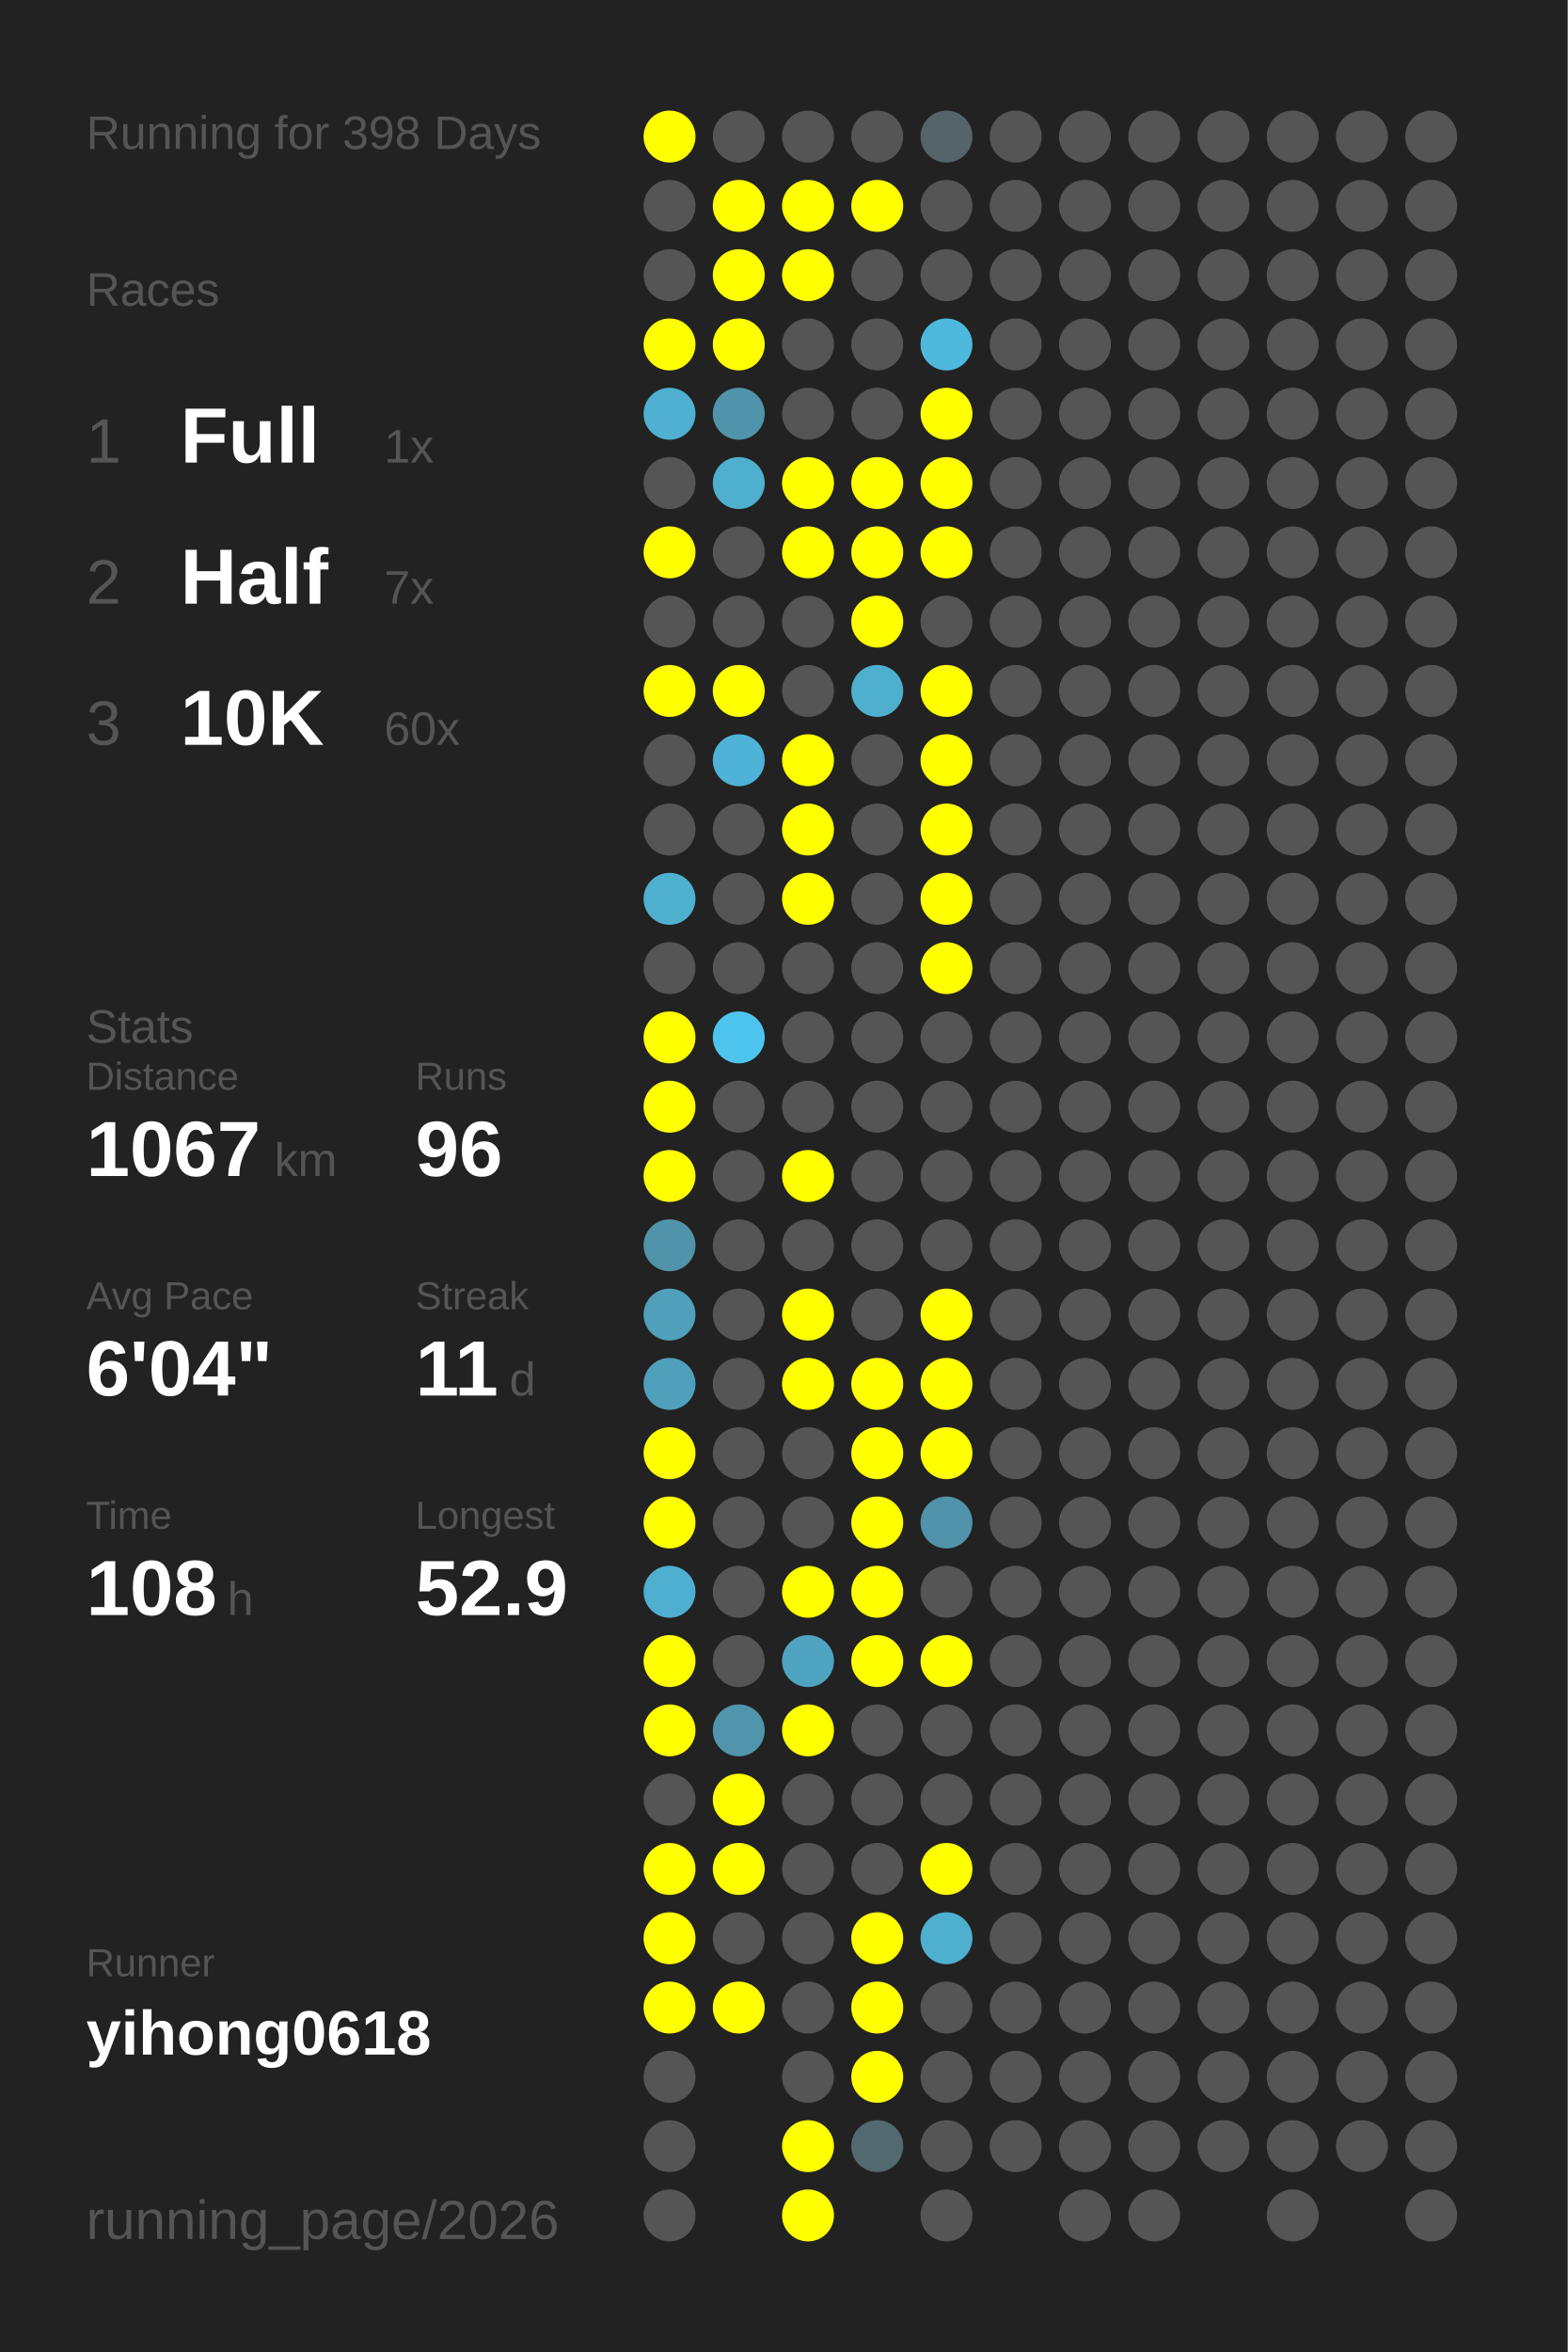
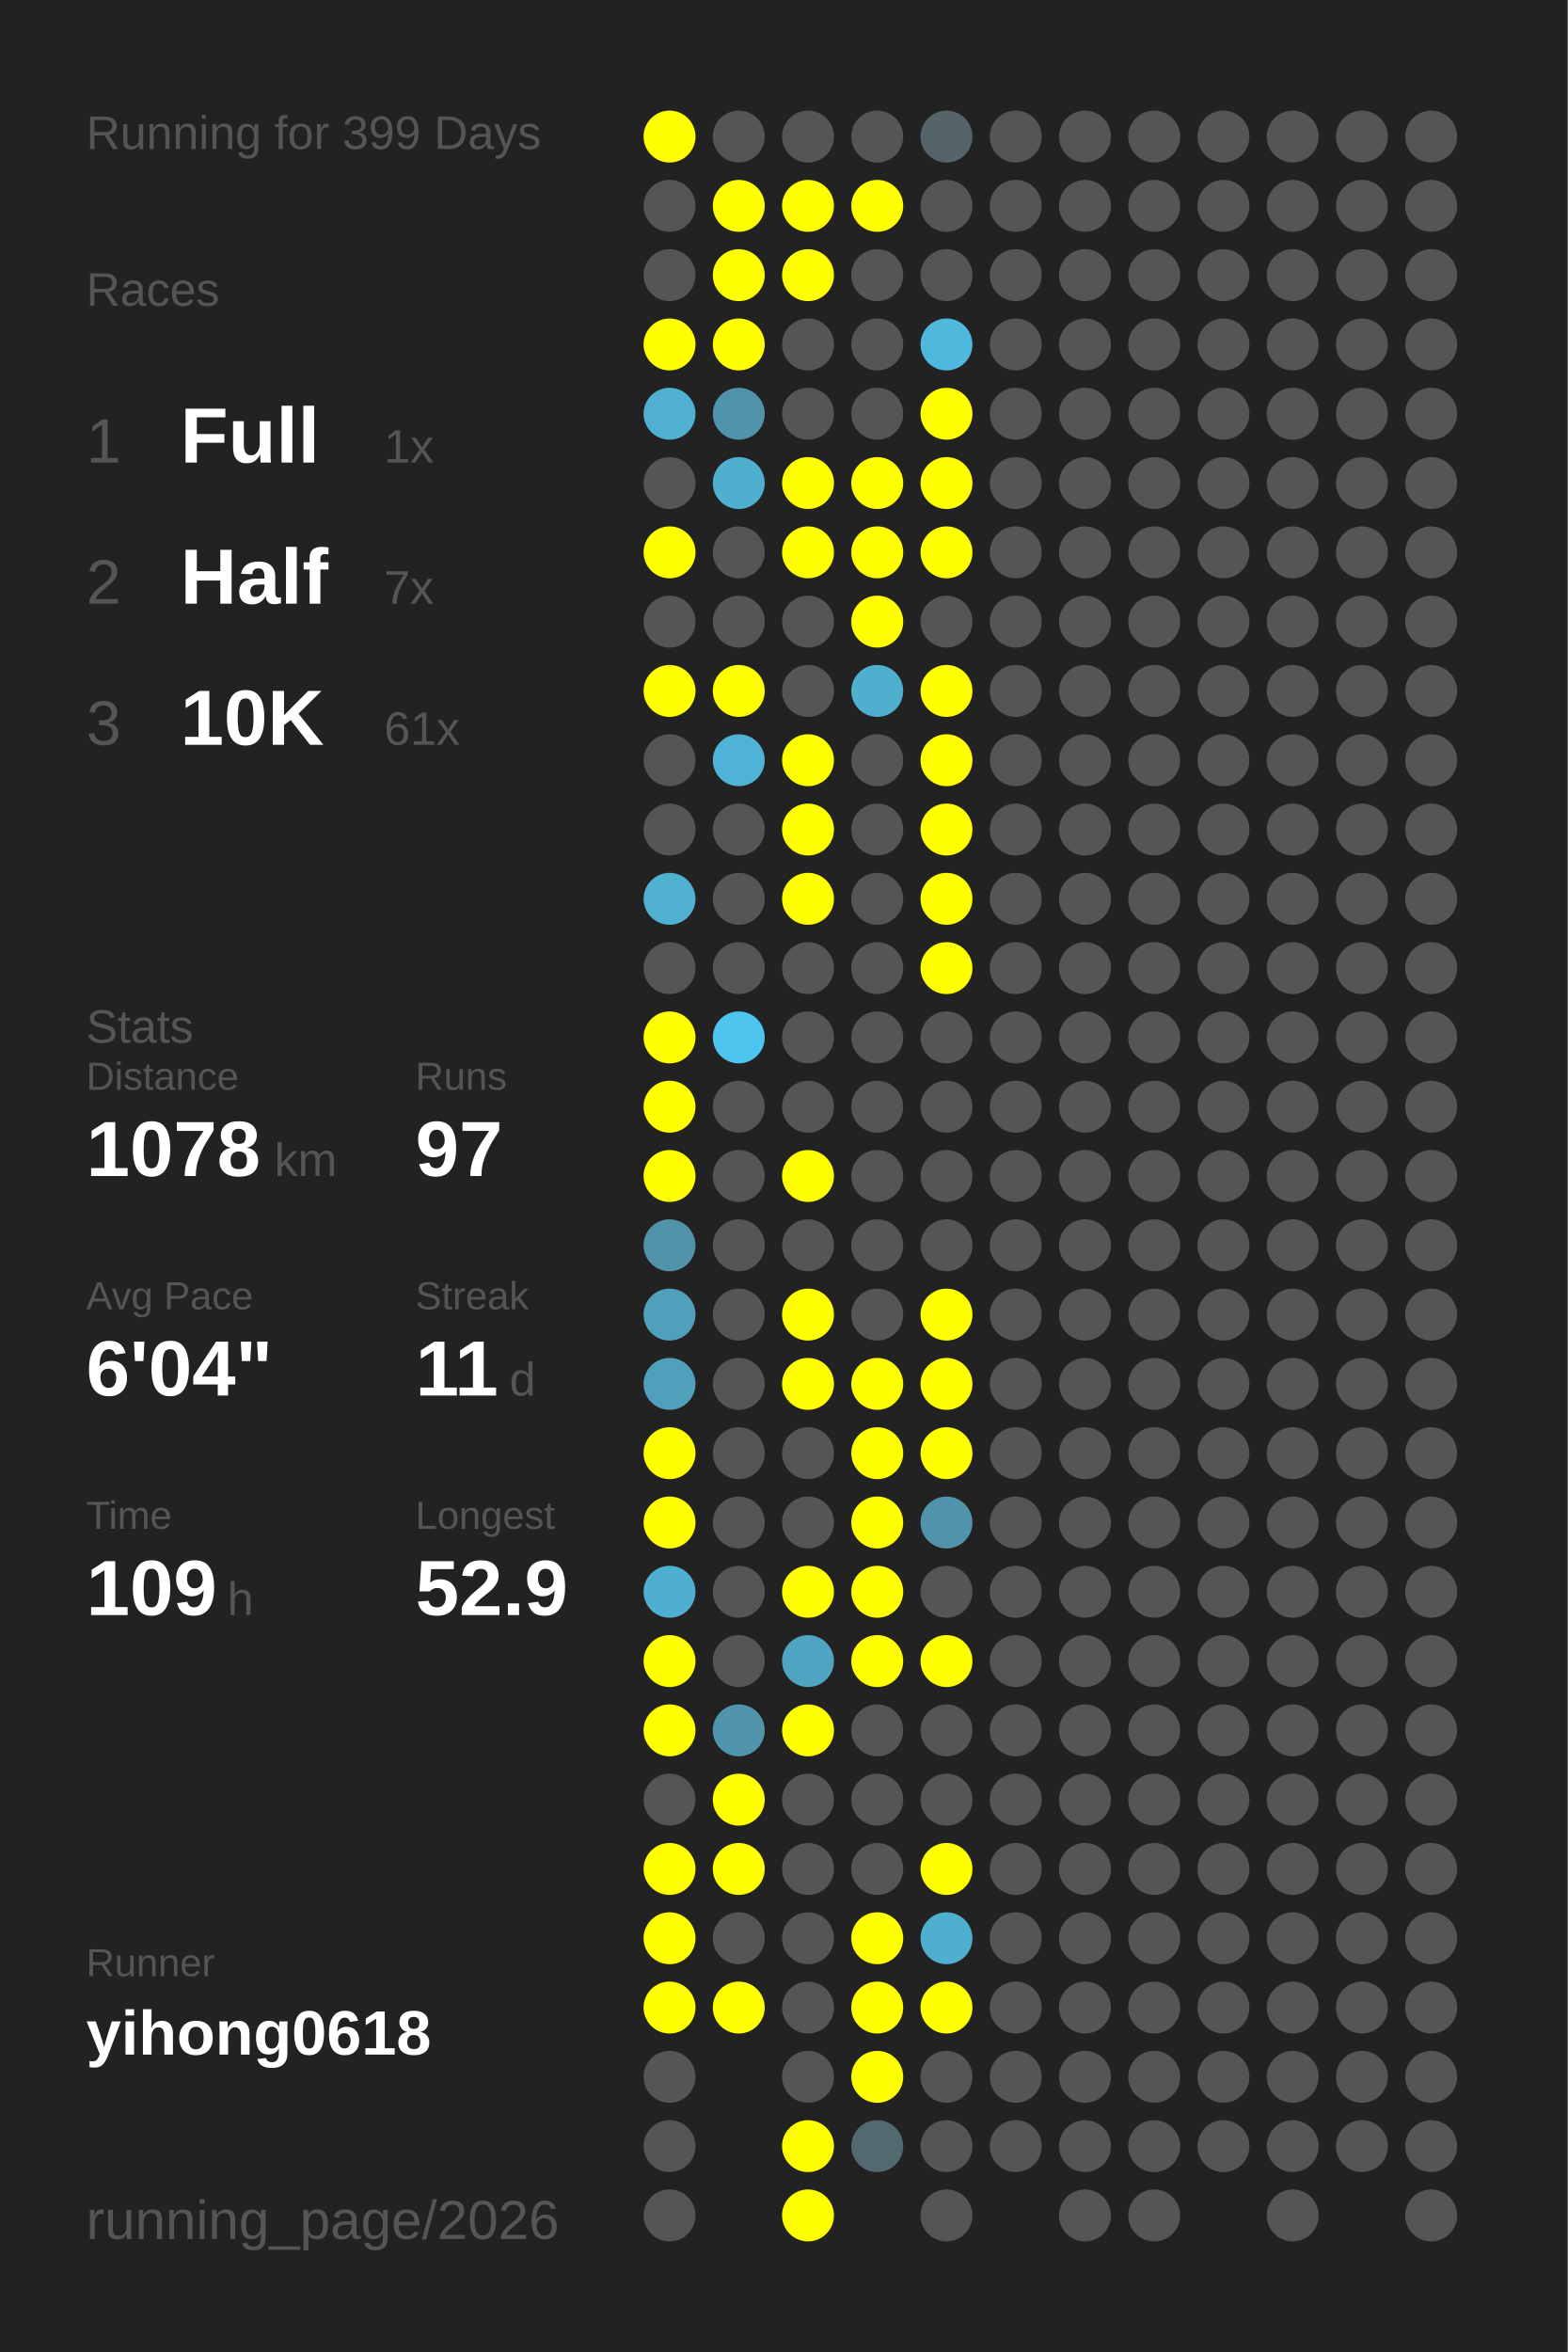
<svg xmlns="http://www.w3.org/2000/svg" baseProfile="full" height="300mm" version="1.1" viewBox="0,0,200,300" width="200mm">
  <defs />
  <rect fill="#222222" height="300" width="200" x="0" y="0" />
-   <text fill="#555555" style="font-size:6px; font-family:Arial;" x="11" y="19">Running for 398 Days</text>
+   <text fill="#555555" style="font-size:6px; font-family:Arial;" x="11" y="19">Running for 399 Days</text>
  <text fill="#555555" style="font-size:6px; font-family:Arial;" x="11" y="39">Races</text>
  <text fill="#555555" style="font-size:8px; font-family:Arial;" x="11" y="59">1</text>
  <text fill="#FFFFFF" style="font-size:10px; font-family:Arial; font-weight:bold;" x="23" y="59">Full</text>
  <text fill="#555555" style="font-size:6px; font-family:Arial;" x="49" y="59">1x</text>
  <text fill="#555555" style="font-size:8px; font-family:Arial;" x="11" y="77">2</text>
  <text fill="#FFFFFF" style="font-size:10px; font-family:Arial; font-weight:bold;" x="23" y="77">Half</text>
  <text fill="#555555" style="font-size:6px; font-family:Arial;" x="49" y="77">7x</text>
  <text fill="#555555" style="font-size:8px; font-family:Arial;" x="11" y="95">3</text>
  <text fill="#FFFFFF" style="font-size:10px; font-family:Arial; font-weight:bold;" x="23" y="95">10K</text>
-   <text fill="#555555" style="font-size:6px; font-family:Arial;" x="49" y="95">60x</text>
+   <text fill="#555555" style="font-size:6px; font-family:Arial;" x="49" y="95">61x</text>
  <text fill="#555555" style="font-size:6px; font-family:Arial;" x="11" y="133">Stats</text>
  <text fill="#555555" style="font-size:5px; font-family:Arial;" x="11" y="139">Distance</text>
-   <text fill="#FFFFFF" style="font-size:10px; font-family:Arial; font-weight:bold;" x="11" y="150">1067</text>
+   <text fill="#FFFFFF" style="font-size:10px; font-family:Arial; font-weight:bold;" x="11" y="150">1078</text>
  <text fill="#555555" style="font-size:6px; font-family:Arial;" x="35" y="150">km</text>
  <text fill="#555555" style="font-size:5px; font-family:Arial;" x="53" y="139">Runs</text>
-   <text fill="#FFFFFF" style="font-size:10px; font-family:Arial; font-weight:bold;" x="53" y="150">96</text>
+   <text fill="#FFFFFF" style="font-size:10px; font-family:Arial; font-weight:bold;" x="53" y="150">97</text>
  <text fill="#555555" style="font-size:5px; font-family:Arial;" x="11" y="167">Avg Pace</text>
  <text fill="#FFFFFF" style="font-size:10px; font-family:Arial; font-weight:bold;" x="11" y="178">6'04"</text>
  <text fill="#555555" style="font-size:5px; font-family:Arial;" x="53" y="167">Streak</text>
  <text fill="#FFFFFF" style="font-size:10px; font-family:Arial; font-weight:bold;" x="53" y="178">11</text>
  <text fill="#555555" style="font-size:6px; font-family:Arial;" x="65" y="178">d</text>
  <text fill="#555555" style="font-size:5px; font-family:Arial;" x="11" y="195">Time</text>
-   <text fill="#FFFFFF" style="font-size:10px; font-family:Arial; font-weight:bold;" x="11" y="206">108</text>
+   <text fill="#FFFFFF" style="font-size:10px; font-family:Arial; font-weight:bold;" x="11" y="206">109</text>
  <text fill="#555555" style="font-size:6px; font-family:Arial;" x="29" y="206">h</text>
  <text fill="#555555" style="font-size:5px; font-family:Arial;" x="53" y="195">Longest</text>
  <text fill="#FFFFFF" style="font-size:10px; font-family:Arial; font-weight:bold;" x="53" y="206">52.9</text>
  <text fill="#555555" style="font-size:5px; font-family:Arial;" x="11" y="252.065">Runner</text>
  <text fill="#FFFFFF" style="font-size:8px; font-family:Arial; font-weight:bold;" x="11" y="262.065">yihong0618</text>
  <text fill="#555555" style="font-size:7px; font-family:Arial;" x="11" y="285.581">running_page/2026</text>
  <circle cx="85.417" cy="17.419" fill="#FFFF00" r="3.312" />
  <circle cx="85.417" cy="26.258" fill="#555555" r="3.312" />
  <circle cx="85.417" cy="35.097" fill="#555555" r="3.312" />
  <circle cx="85.417" cy="43.935" fill="#FFFF00" r="3.312" />
  <circle cx="85.417" cy="52.774" fill="#4fb0d1" r="3.312" />
  <circle cx="85.417" cy="61.613" fill="#555555" r="3.312" />
  <circle cx="85.417" cy="70.452" fill="#FFFF00" r="3.312" />
  <circle cx="85.417" cy="79.29" fill="#555555" r="3.312" />
  <circle cx="85.417" cy="88.129" fill="#FFFF00" r="3.312" />
  <circle cx="85.417" cy="96.968" fill="#555555" r="3.312" />
  <circle cx="85.417" cy="105.806" fill="#555555" r="3.312" />
  <circle cx="85.417" cy="114.645" fill="#4fb0d0" r="3.312" />
  <circle cx="85.417" cy="123.484" fill="#555555" r="3.312" />
  <circle cx="85.417" cy="132.323" fill="#FFFF00" r="3.312" />
  <circle cx="85.417" cy="141.161" fill="#FFFF00" r="3.312" />
  <circle cx="85.417" cy="150" fill="#FFFF00" r="3.312" />
  <circle cx="85.417" cy="158.839" fill="#5193a9" r="3.312" />
  <circle cx="85.417" cy="167.677" fill="#50a0bb" r="3.312" />
  <circle cx="85.417" cy="176.516" fill="#50a0bc" r="3.312" />
  <circle cx="85.417" cy="185.355" fill="#FFFF00" r="3.312" />
  <circle cx="85.417" cy="194.194" fill="#FFFF00" r="3.312" />
  <circle cx="85.417" cy="203.032" fill="#4fafd0" r="3.312" />
  <circle cx="85.417" cy="211.871" fill="#FFFF00" r="3.312" />
  <circle cx="85.417" cy="220.71" fill="#FFFF00" r="3.312" />
  <circle cx="85.417" cy="229.548" fill="#555555" r="3.312" />
  <circle cx="85.417" cy="238.387" fill="#FFFF00" r="3.312" />
  <circle cx="85.417" cy="247.226" fill="#FFFF00" r="3.312" />
  <circle cx="85.417" cy="256.065" fill="#FFFF00" r="3.312" />
  <circle cx="85.417" cy="264.903" fill="#555555" r="3.312" />
  <circle cx="85.417" cy="273.742" fill="#555555" r="3.312" />
  <circle cx="85.417" cy="282.581" fill="#555555" r="3.312" />
  <circle cx="94.25" cy="17.419" fill="#555555" r="3.312" />
  <circle cx="94.25" cy="26.258" fill="#FFFF00" r="3.312" />
  <circle cx="94.25" cy="35.097" fill="#FFFF00" r="3.312" />
  <circle cx="94.25" cy="43.935" fill="#FFFF00" r="3.312" />
  <circle cx="94.25" cy="52.774" fill="#5094ab" r="3.312" />
  <circle cx="94.25" cy="61.613" fill="#4fafcf" r="3.312" />
  <circle cx="94.25" cy="70.452" fill="#555555" r="3.312" />
  <circle cx="94.25" cy="79.29" fill="#555555" r="3.312" />
  <circle cx="94.25" cy="88.129" fill="#FFFF00" r="3.312" />
  <circle cx="94.25" cy="96.968" fill="#4eb3d6" r="3.312" />
  <circle cx="94.25" cy="105.806" fill="#555555" r="3.312" />
  <circle cx="94.25" cy="114.645" fill="#555555" r="3.312" />
  <circle cx="94.25" cy="123.484" fill="#555555" r="3.312" />
  <circle cx="94.25" cy="132.323" fill="#4dc5ee" r="3.312" />
  <circle cx="94.25" cy="141.161" fill="#555555" r="3.312" />
  <circle cx="94.25" cy="150" fill="#555555" r="3.312" />
  <circle cx="94.25" cy="158.839" fill="#555555" r="3.312" />
  <circle cx="94.25" cy="167.677" fill="#555555" r="3.312" />
  <circle cx="94.25" cy="176.516" fill="#555555" r="3.312" />
  <circle cx="94.25" cy="185.355" fill="#555555" r="3.312" />
  <circle cx="94.25" cy="194.194" fill="#555555" r="3.312" />
  <circle cx="94.25" cy="203.032" fill="#555555" r="3.312" />
  <circle cx="94.25" cy="211.871" fill="#555555" r="3.312" />
  <circle cx="94.25" cy="220.71" fill="#5095ac" r="3.312" />
  <circle cx="94.25" cy="229.548" fill="#FFFF00" r="3.312" />
  <circle cx="94.25" cy="238.387" fill="#FFFF00" r="3.312" />
  <circle cx="94.25" cy="247.226" fill="#555555" r="3.312" />
  <circle cx="94.25" cy="256.065" fill="#FFFF00" r="3.312" />
  <circle cx="103.083" cy="17.419" fill="#555555" r="3.312" />
  <circle cx="103.083" cy="26.258" fill="#FFFF00" r="3.312" />
  <circle cx="103.083" cy="35.097" fill="#FFFF00" r="3.312" />
  <circle cx="103.083" cy="43.935" fill="#555555" r="3.312" />
  <circle cx="103.083" cy="52.774" fill="#555555" r="3.312" />
  <circle cx="103.083" cy="61.613" fill="#FFFF00" r="3.312" />
  <circle cx="103.083" cy="70.452" fill="#FFFF00" r="3.312" />
  <circle cx="103.083" cy="79.29" fill="#555555" r="3.312" />
  <circle cx="103.083" cy="88.129" fill="#555555" r="3.312" />
  <circle cx="103.083" cy="96.968" fill="#FFFF00" r="3.312" />
  <circle cx="103.083" cy="105.806" fill="#FFFF00" r="3.312" />
  <circle cx="103.083" cy="114.645" fill="#FFFF00" r="3.312" />
  <circle cx="103.083" cy="123.484" fill="#555555" r="3.312" />
  <circle cx="103.083" cy="132.323" fill="#555555" r="3.312" />
  <circle cx="103.083" cy="141.161" fill="#555555" r="3.312" />
  <circle cx="103.083" cy="150" fill="#FFFF00" r="3.312" />
  <circle cx="103.083" cy="158.839" fill="#555555" r="3.312" />
  <circle cx="103.083" cy="167.677" fill="#FFFF00" r="3.312" />
  <circle cx="103.083" cy="176.516" fill="#FFFF00" r="3.312" />
  <circle cx="103.083" cy="185.355" fill="#555555" r="3.312" />
  <circle cx="103.083" cy="194.194" fill="#555555" r="3.312" />
  <circle cx="103.083" cy="203.032" fill="#FFFF00" r="3.312" />
  <circle cx="103.083" cy="211.871" fill="#4fa4c1" r="3.312" />
  <circle cx="103.083" cy="220.71" fill="#FFFF00" r="3.312" />
  <circle cx="103.083" cy="229.548" fill="#555555" r="3.312" />
  <circle cx="103.083" cy="238.387" fill="#555555" r="3.312" />
  <circle cx="103.083" cy="247.226" fill="#555555" r="3.312" />
  <circle cx="103.083" cy="256.065" fill="#555555" r="3.312" />
  <circle cx="103.083" cy="264.903" fill="#555555" r="3.312" />
  <circle cx="103.083" cy="273.742" fill="#FFFF00" r="3.312" />
  <circle cx="103.083" cy="282.581" fill="#FFFF00" r="3.312" />
  <circle cx="111.917" cy="17.419" fill="#555555" r="3.312" />
  <circle cx="111.917" cy="26.258" fill="#FFFF00" r="3.312" />
  <circle cx="111.917" cy="35.097" fill="#555555" r="3.312" />
  <circle cx="111.917" cy="43.935" fill="#555555" r="3.312" />
  <circle cx="111.917" cy="52.774" fill="#555555" r="3.312" />
  <circle cx="111.917" cy="61.613" fill="#FFFF00" r="3.312" />
  <circle cx="111.917" cy="70.452" fill="#FFFF00" r="3.312" />
  <circle cx="111.917" cy="79.29" fill="#FFFF00" r="3.312" />
  <circle cx="111.917" cy="88.129" fill="#4fafcf" r="3.312" />
  <circle cx="111.917" cy="96.968" fill="#555555" r="3.312" />
  <circle cx="111.917" cy="105.806" fill="#555555" r="3.312" />
  <circle cx="111.917" cy="114.645" fill="#555555" r="3.312" />
  <circle cx="111.917" cy="123.484" fill="#555555" r="3.312" />
  <circle cx="111.917" cy="132.323" fill="#555555" r="3.312" />
  <circle cx="111.917" cy="141.161" fill="#555555" r="3.312" />
  <circle cx="111.917" cy="150" fill="#555555" r="3.312" />
  <circle cx="111.917" cy="158.839" fill="#555555" r="3.312" />
  <circle cx="111.917" cy="167.677" fill="#555555" r="3.312" />
  <circle cx="111.917" cy="176.516" fill="#FFFF00" r="3.312" />
  <circle cx="111.917" cy="185.355" fill="#FFFF00" r="3.312" />
  <circle cx="111.917" cy="194.194" fill="#FFFF00" r="3.312" />
  <circle cx="111.917" cy="203.032" fill="#FFFF00" r="3.312" />
  <circle cx="111.917" cy="211.871" fill="#FFFF00" r="3.312" />
  <circle cx="111.917" cy="220.71" fill="#555555" r="3.312" />
  <circle cx="111.917" cy="229.548" fill="#555555" r="3.312" />
  <circle cx="111.917" cy="238.387" fill="#555555" r="3.312" />
  <circle cx="111.917" cy="247.226" fill="#FFFF00" r="3.312" />
  <circle cx="111.917" cy="256.065" fill="#FFFF00" r="3.312" />
  <circle cx="111.917" cy="264.903" fill="#FFFF00" r="3.312" />
  <circle cx="111.917" cy="273.742" fill="#536970" r="3.312" />
  <circle cx="120.75" cy="17.419" fill="#546469" r="3.312" />
  <circle cx="120.75" cy="26.258" fill="#555555" r="3.312" />
  <circle cx="120.75" cy="35.097" fill="#555555" r="3.312" />
  <circle cx="120.75" cy="43.935" fill="#4eb9dd" r="3.312" />
  <circle cx="120.75" cy="52.774" fill="#FFFF00" r="3.312" />
  <circle cx="120.75" cy="61.613" fill="#FFFF00" r="3.312" />
  <circle cx="120.75" cy="70.452" fill="#FFFF00" r="3.312" />
  <circle cx="120.75" cy="79.29" fill="#555555" r="3.312" />
  <circle cx="120.75" cy="88.129" fill="#FFFF00" r="3.312" />
  <circle cx="120.75" cy="96.968" fill="#FFFF00" r="3.312" />
  <circle cx="120.75" cy="105.806" fill="#FFFF00" r="3.312" />
  <circle cx="120.75" cy="114.645" fill="#FFFF00" r="3.312" />
  <circle cx="120.75" cy="123.484" fill="#FFFF00" r="3.312" />
  <circle cx="120.75" cy="132.323" fill="#555555" r="3.312" />
  <circle cx="120.75" cy="141.161" fill="#555555" r="3.312" />
  <circle cx="120.75" cy="150" fill="#555555" r="3.312" />
  <circle cx="120.75" cy="158.839" fill="#555555" r="3.312" />
  <circle cx="120.75" cy="167.677" fill="#FFFF00" r="3.312" />
  <circle cx="120.75" cy="176.516" fill="#FFFF00" r="3.312" />
  <circle cx="120.75" cy="185.355" fill="#FFFF00" r="3.312" />
  <circle cx="120.75" cy="194.194" fill="#5093aa" r="3.312" />
  <circle cx="120.75" cy="203.032" fill="#555555" r="3.312" />
  <circle cx="120.75" cy="211.871" fill="#FFFF00" r="3.312" />
  <circle cx="120.75" cy="220.71" fill="#555555" r="3.312" />
  <circle cx="120.75" cy="229.548" fill="#555555" r="3.312" />
  <circle cx="120.75" cy="238.387" fill="#FFFF00" r="3.312" />
  <circle cx="120.75" cy="247.226" fill="#4fafcf" r="3.312" />
-   <circle cx="120.75" cy="256.065" fill="#555555" r="3.312" />
+   <circle cx="120.75" cy="256.065" fill="#FFFF00" r="3.312" />
  <circle cx="120.75" cy="264.903" fill="#555555" r="3.312" />
  <circle cx="120.75" cy="273.742" fill="#555555" r="3.312" />
  <circle cx="120.75" cy="282.581" fill="#555555" r="3.312" />
  <circle cx="129.583" cy="17.419" fill="#555555" r="3.312" />
  <circle cx="129.583" cy="26.258" fill="#555555" r="3.312" />
  <circle cx="129.583" cy="35.097" fill="#555555" r="3.312" />
  <circle cx="129.583" cy="43.935" fill="#555555" r="3.312" />
  <circle cx="129.583" cy="52.774" fill="#555555" r="3.312" />
  <circle cx="129.583" cy="61.613" fill="#555555" r="3.312" />
  <circle cx="129.583" cy="70.452" fill="#555555" r="3.312" />
  <circle cx="129.583" cy="79.29" fill="#555555" r="3.312" />
  <circle cx="129.583" cy="88.129" fill="#555555" r="3.312" />
  <circle cx="129.583" cy="96.968" fill="#555555" r="3.312" />
  <circle cx="129.583" cy="105.806" fill="#555555" r="3.312" />
  <circle cx="129.583" cy="114.645" fill="#555555" r="3.312" />
  <circle cx="129.583" cy="123.484" fill="#555555" r="3.312" />
  <circle cx="129.583" cy="132.323" fill="#555555" r="3.312" />
  <circle cx="129.583" cy="141.161" fill="#555555" r="3.312" />
  <circle cx="129.583" cy="150" fill="#555555" r="3.312" />
  <circle cx="129.583" cy="158.839" fill="#555555" r="3.312" />
  <circle cx="129.583" cy="167.677" fill="#555555" r="3.312" />
  <circle cx="129.583" cy="176.516" fill="#555555" r="3.312" />
  <circle cx="129.583" cy="185.355" fill="#555555" r="3.312" />
  <circle cx="129.583" cy="194.194" fill="#555555" r="3.312" />
  <circle cx="129.583" cy="203.032" fill="#555555" r="3.312" />
  <circle cx="129.583" cy="211.871" fill="#555555" r="3.312" />
  <circle cx="129.583" cy="220.71" fill="#555555" r="3.312" />
  <circle cx="129.583" cy="229.548" fill="#555555" r="3.312" />
  <circle cx="129.583" cy="238.387" fill="#555555" r="3.312" />
  <circle cx="129.583" cy="247.226" fill="#555555" r="3.312" />
  <circle cx="129.583" cy="256.065" fill="#555555" r="3.312" />
  <circle cx="129.583" cy="264.903" fill="#555555" r="3.312" />
  <circle cx="129.583" cy="273.742" fill="#555555" r="3.312" />
  <circle cx="138.417" cy="17.419" fill="#555555" r="3.312" />
  <circle cx="138.417" cy="26.258" fill="#555555" r="3.312" />
  <circle cx="138.417" cy="35.097" fill="#555555" r="3.312" />
  <circle cx="138.417" cy="43.935" fill="#555555" r="3.312" />
  <circle cx="138.417" cy="52.774" fill="#555555" r="3.312" />
  <circle cx="138.417" cy="61.613" fill="#555555" r="3.312" />
  <circle cx="138.417" cy="70.452" fill="#555555" r="3.312" />
  <circle cx="138.417" cy="79.29" fill="#555555" r="3.312" />
  <circle cx="138.417" cy="88.129" fill="#555555" r="3.312" />
  <circle cx="138.417" cy="96.968" fill="#555555" r="3.312" />
  <circle cx="138.417" cy="105.806" fill="#555555" r="3.312" />
  <circle cx="138.417" cy="114.645" fill="#555555" r="3.312" />
  <circle cx="138.417" cy="123.484" fill="#555555" r="3.312" />
  <circle cx="138.417" cy="132.323" fill="#555555" r="3.312" />
  <circle cx="138.417" cy="141.161" fill="#555555" r="3.312" />
  <circle cx="138.417" cy="150" fill="#555555" r="3.312" />
  <circle cx="138.417" cy="158.839" fill="#555555" r="3.312" />
  <circle cx="138.417" cy="167.677" fill="#555555" r="3.312" />
  <circle cx="138.417" cy="176.516" fill="#555555" r="3.312" />
  <circle cx="138.417" cy="185.355" fill="#555555" r="3.312" />
  <circle cx="138.417" cy="194.194" fill="#555555" r="3.312" />
  <circle cx="138.417" cy="203.032" fill="#555555" r="3.312" />
  <circle cx="138.417" cy="211.871" fill="#555555" r="3.312" />
  <circle cx="138.417" cy="220.71" fill="#555555" r="3.312" />
  <circle cx="138.417" cy="229.548" fill="#555555" r="3.312" />
  <circle cx="138.417" cy="238.387" fill="#555555" r="3.312" />
  <circle cx="138.417" cy="247.226" fill="#555555" r="3.312" />
  <circle cx="138.417" cy="256.065" fill="#555555" r="3.312" />
  <circle cx="138.417" cy="264.903" fill="#555555" r="3.312" />
  <circle cx="138.417" cy="273.742" fill="#555555" r="3.312" />
  <circle cx="138.417" cy="282.581" fill="#555555" r="3.312" />
  <circle cx="147.25" cy="17.419" fill="#555555" r="3.312" />
  <circle cx="147.25" cy="26.258" fill="#555555" r="3.312" />
  <circle cx="147.25" cy="35.097" fill="#555555" r="3.312" />
  <circle cx="147.25" cy="43.935" fill="#555555" r="3.312" />
  <circle cx="147.25" cy="52.774" fill="#555555" r="3.312" />
  <circle cx="147.25" cy="61.613" fill="#555555" r="3.312" />
  <circle cx="147.25" cy="70.452" fill="#555555" r="3.312" />
  <circle cx="147.25" cy="79.29" fill="#555555" r="3.312" />
  <circle cx="147.25" cy="88.129" fill="#555555" r="3.312" />
  <circle cx="147.25" cy="96.968" fill="#555555" r="3.312" />
  <circle cx="147.25" cy="105.806" fill="#555555" r="3.312" />
  <circle cx="147.25" cy="114.645" fill="#555555" r="3.312" />
  <circle cx="147.25" cy="123.484" fill="#555555" r="3.312" />
  <circle cx="147.25" cy="132.323" fill="#555555" r="3.312" />
  <circle cx="147.25" cy="141.161" fill="#555555" r="3.312" />
  <circle cx="147.25" cy="150" fill="#555555" r="3.312" />
  <circle cx="147.25" cy="158.839" fill="#555555" r="3.312" />
  <circle cx="147.25" cy="167.677" fill="#555555" r="3.312" />
  <circle cx="147.25" cy="176.516" fill="#555555" r="3.312" />
  <circle cx="147.25" cy="185.355" fill="#555555" r="3.312" />
  <circle cx="147.25" cy="194.194" fill="#555555" r="3.312" />
  <circle cx="147.25" cy="203.032" fill="#555555" r="3.312" />
  <circle cx="147.25" cy="211.871" fill="#555555" r="3.312" />
  <circle cx="147.25" cy="220.71" fill="#555555" r="3.312" />
  <circle cx="147.25" cy="229.548" fill="#555555" r="3.312" />
  <circle cx="147.25" cy="238.387" fill="#555555" r="3.312" />
  <circle cx="147.25" cy="247.226" fill="#555555" r="3.312" />
  <circle cx="147.25" cy="256.065" fill="#555555" r="3.312" />
  <circle cx="147.25" cy="264.903" fill="#555555" r="3.312" />
  <circle cx="147.25" cy="273.742" fill="#555555" r="3.312" />
  <circle cx="147.25" cy="282.581" fill="#555555" r="3.312" />
  <circle cx="156.083" cy="17.419" fill="#555555" r="3.312" />
  <circle cx="156.083" cy="26.258" fill="#555555" r="3.312" />
  <circle cx="156.083" cy="35.097" fill="#555555" r="3.312" />
  <circle cx="156.083" cy="43.935" fill="#555555" r="3.312" />
  <circle cx="156.083" cy="52.774" fill="#555555" r="3.312" />
  <circle cx="156.083" cy="61.613" fill="#555555" r="3.312" />
  <circle cx="156.083" cy="70.452" fill="#555555" r="3.312" />
  <circle cx="156.083" cy="79.29" fill="#555555" r="3.312" />
  <circle cx="156.083" cy="88.129" fill="#555555" r="3.312" />
  <circle cx="156.083" cy="96.968" fill="#555555" r="3.312" />
  <circle cx="156.083" cy="105.806" fill="#555555" r="3.312" />
  <circle cx="156.083" cy="114.645" fill="#555555" r="3.312" />
  <circle cx="156.083" cy="123.484" fill="#555555" r="3.312" />
  <circle cx="156.083" cy="132.323" fill="#555555" r="3.312" />
  <circle cx="156.083" cy="141.161" fill="#555555" r="3.312" />
  <circle cx="156.083" cy="150" fill="#555555" r="3.312" />
  <circle cx="156.083" cy="158.839" fill="#555555" r="3.312" />
  <circle cx="156.083" cy="167.677" fill="#555555" r="3.312" />
  <circle cx="156.083" cy="176.516" fill="#555555" r="3.312" />
  <circle cx="156.083" cy="185.355" fill="#555555" r="3.312" />
  <circle cx="156.083" cy="194.194" fill="#555555" r="3.312" />
  <circle cx="156.083" cy="203.032" fill="#555555" r="3.312" />
  <circle cx="156.083" cy="211.871" fill="#555555" r="3.312" />
  <circle cx="156.083" cy="220.71" fill="#555555" r="3.312" />
  <circle cx="156.083" cy="229.548" fill="#555555" r="3.312" />
  <circle cx="156.083" cy="238.387" fill="#555555" r="3.312" />
  <circle cx="156.083" cy="247.226" fill="#555555" r="3.312" />
  <circle cx="156.083" cy="256.065" fill="#555555" r="3.312" />
  <circle cx="156.083" cy="264.903" fill="#555555" r="3.312" />
  <circle cx="156.083" cy="273.742" fill="#555555" r="3.312" />
  <circle cx="164.917" cy="17.419" fill="#555555" r="3.312" />
  <circle cx="164.917" cy="26.258" fill="#555555" r="3.312" />
  <circle cx="164.917" cy="35.097" fill="#555555" r="3.312" />
  <circle cx="164.917" cy="43.935" fill="#555555" r="3.312" />
  <circle cx="164.917" cy="52.774" fill="#555555" r="3.312" />
  <circle cx="164.917" cy="61.613" fill="#555555" r="3.312" />
  <circle cx="164.917" cy="70.452" fill="#555555" r="3.312" />
  <circle cx="164.917" cy="79.29" fill="#555555" r="3.312" />
  <circle cx="164.917" cy="88.129" fill="#555555" r="3.312" />
  <circle cx="164.917" cy="96.968" fill="#555555" r="3.312" />
  <circle cx="164.917" cy="105.806" fill="#555555" r="3.312" />
  <circle cx="164.917" cy="114.645" fill="#555555" r="3.312" />
  <circle cx="164.917" cy="123.484" fill="#555555" r="3.312" />
  <circle cx="164.917" cy="132.323" fill="#555555" r="3.312" />
  <circle cx="164.917" cy="141.161" fill="#555555" r="3.312" />
  <circle cx="164.917" cy="150" fill="#555555" r="3.312" />
  <circle cx="164.917" cy="158.839" fill="#555555" r="3.312" />
  <circle cx="164.917" cy="167.677" fill="#555555" r="3.312" />
  <circle cx="164.917" cy="176.516" fill="#555555" r="3.312" />
  <circle cx="164.917" cy="185.355" fill="#555555" r="3.312" />
  <circle cx="164.917" cy="194.194" fill="#555555" r="3.312" />
  <circle cx="164.917" cy="203.032" fill="#555555" r="3.312" />
  <circle cx="164.917" cy="211.871" fill="#555555" r="3.312" />
  <circle cx="164.917" cy="220.71" fill="#555555" r="3.312" />
  <circle cx="164.917" cy="229.548" fill="#555555" r="3.312" />
  <circle cx="164.917" cy="238.387" fill="#555555" r="3.312" />
  <circle cx="164.917" cy="247.226" fill="#555555" r="3.312" />
  <circle cx="164.917" cy="256.065" fill="#555555" r="3.312" />
  <circle cx="164.917" cy="264.903" fill="#555555" r="3.312" />
  <circle cx="164.917" cy="273.742" fill="#555555" r="3.312" />
  <circle cx="164.917" cy="282.581" fill="#555555" r="3.312" />
  <circle cx="173.75" cy="17.419" fill="#555555" r="3.312" />
  <circle cx="173.75" cy="26.258" fill="#555555" r="3.312" />
  <circle cx="173.75" cy="35.097" fill="#555555" r="3.312" />
  <circle cx="173.75" cy="43.935" fill="#555555" r="3.312" />
  <circle cx="173.75" cy="52.774" fill="#555555" r="3.312" />
  <circle cx="173.75" cy="61.613" fill="#555555" r="3.312" />
  <circle cx="173.75" cy="70.452" fill="#555555" r="3.312" />
  <circle cx="173.75" cy="79.29" fill="#555555" r="3.312" />
  <circle cx="173.75" cy="88.129" fill="#555555" r="3.312" />
  <circle cx="173.75" cy="96.968" fill="#555555" r="3.312" />
  <circle cx="173.75" cy="105.806" fill="#555555" r="3.312" />
  <circle cx="173.75" cy="114.645" fill="#555555" r="3.312" />
  <circle cx="173.75" cy="123.484" fill="#555555" r="3.312" />
  <circle cx="173.75" cy="132.323" fill="#555555" r="3.312" />
  <circle cx="173.75" cy="141.161" fill="#555555" r="3.312" />
  <circle cx="173.75" cy="150" fill="#555555" r="3.312" />
  <circle cx="173.75" cy="158.839" fill="#555555" r="3.312" />
  <circle cx="173.75" cy="167.677" fill="#555555" r="3.312" />
  <circle cx="173.75" cy="176.516" fill="#555555" r="3.312" />
  <circle cx="173.75" cy="185.355" fill="#555555" r="3.312" />
  <circle cx="173.75" cy="194.194" fill="#555555" r="3.312" />
  <circle cx="173.75" cy="203.032" fill="#555555" r="3.312" />
  <circle cx="173.75" cy="211.871" fill="#555555" r="3.312" />
  <circle cx="173.75" cy="220.71" fill="#555555" r="3.312" />
  <circle cx="173.75" cy="229.548" fill="#555555" r="3.312" />
  <circle cx="173.75" cy="238.387" fill="#555555" r="3.312" />
  <circle cx="173.75" cy="247.226" fill="#555555" r="3.312" />
  <circle cx="173.75" cy="256.065" fill="#555555" r="3.312" />
  <circle cx="173.75" cy="264.903" fill="#555555" r="3.312" />
  <circle cx="173.75" cy="273.742" fill="#555555" r="3.312" />
  <circle cx="182.583" cy="17.419" fill="#555555" r="3.312" />
  <circle cx="182.583" cy="26.258" fill="#555555" r="3.312" />
  <circle cx="182.583" cy="35.097" fill="#555555" r="3.312" />
  <circle cx="182.583" cy="43.935" fill="#555555" r="3.312" />
  <circle cx="182.583" cy="52.774" fill="#555555" r="3.312" />
  <circle cx="182.583" cy="61.613" fill="#555555" r="3.312" />
  <circle cx="182.583" cy="70.452" fill="#555555" r="3.312" />
  <circle cx="182.583" cy="79.29" fill="#555555" r="3.312" />
  <circle cx="182.583" cy="88.129" fill="#555555" r="3.312" />
  <circle cx="182.583" cy="96.968" fill="#555555" r="3.312" />
  <circle cx="182.583" cy="105.806" fill="#555555" r="3.312" />
  <circle cx="182.583" cy="114.645" fill="#555555" r="3.312" />
  <circle cx="182.583" cy="123.484" fill="#555555" r="3.312" />
  <circle cx="182.583" cy="132.323" fill="#555555" r="3.312" />
  <circle cx="182.583" cy="141.161" fill="#555555" r="3.312" />
  <circle cx="182.583" cy="150" fill="#555555" r="3.312" />
  <circle cx="182.583" cy="158.839" fill="#555555" r="3.312" />
  <circle cx="182.583" cy="167.677" fill="#555555" r="3.312" />
  <circle cx="182.583" cy="176.516" fill="#555555" r="3.312" />
  <circle cx="182.583" cy="185.355" fill="#555555" r="3.312" />
  <circle cx="182.583" cy="194.194" fill="#555555" r="3.312" />
  <circle cx="182.583" cy="203.032" fill="#555555" r="3.312" />
  <circle cx="182.583" cy="211.871" fill="#555555" r="3.312" />
  <circle cx="182.583" cy="220.71" fill="#555555" r="3.312" />
  <circle cx="182.583" cy="229.548" fill="#555555" r="3.312" />
  <circle cx="182.583" cy="238.387" fill="#555555" r="3.312" />
  <circle cx="182.583" cy="247.226" fill="#555555" r="3.312" />
  <circle cx="182.583" cy="256.065" fill="#555555" r="3.312" />
  <circle cx="182.583" cy="264.903" fill="#555555" r="3.312" />
  <circle cx="182.583" cy="273.742" fill="#555555" r="3.312" />
  <circle cx="182.583" cy="282.581" fill="#555555" r="3.312" />
</svg>
